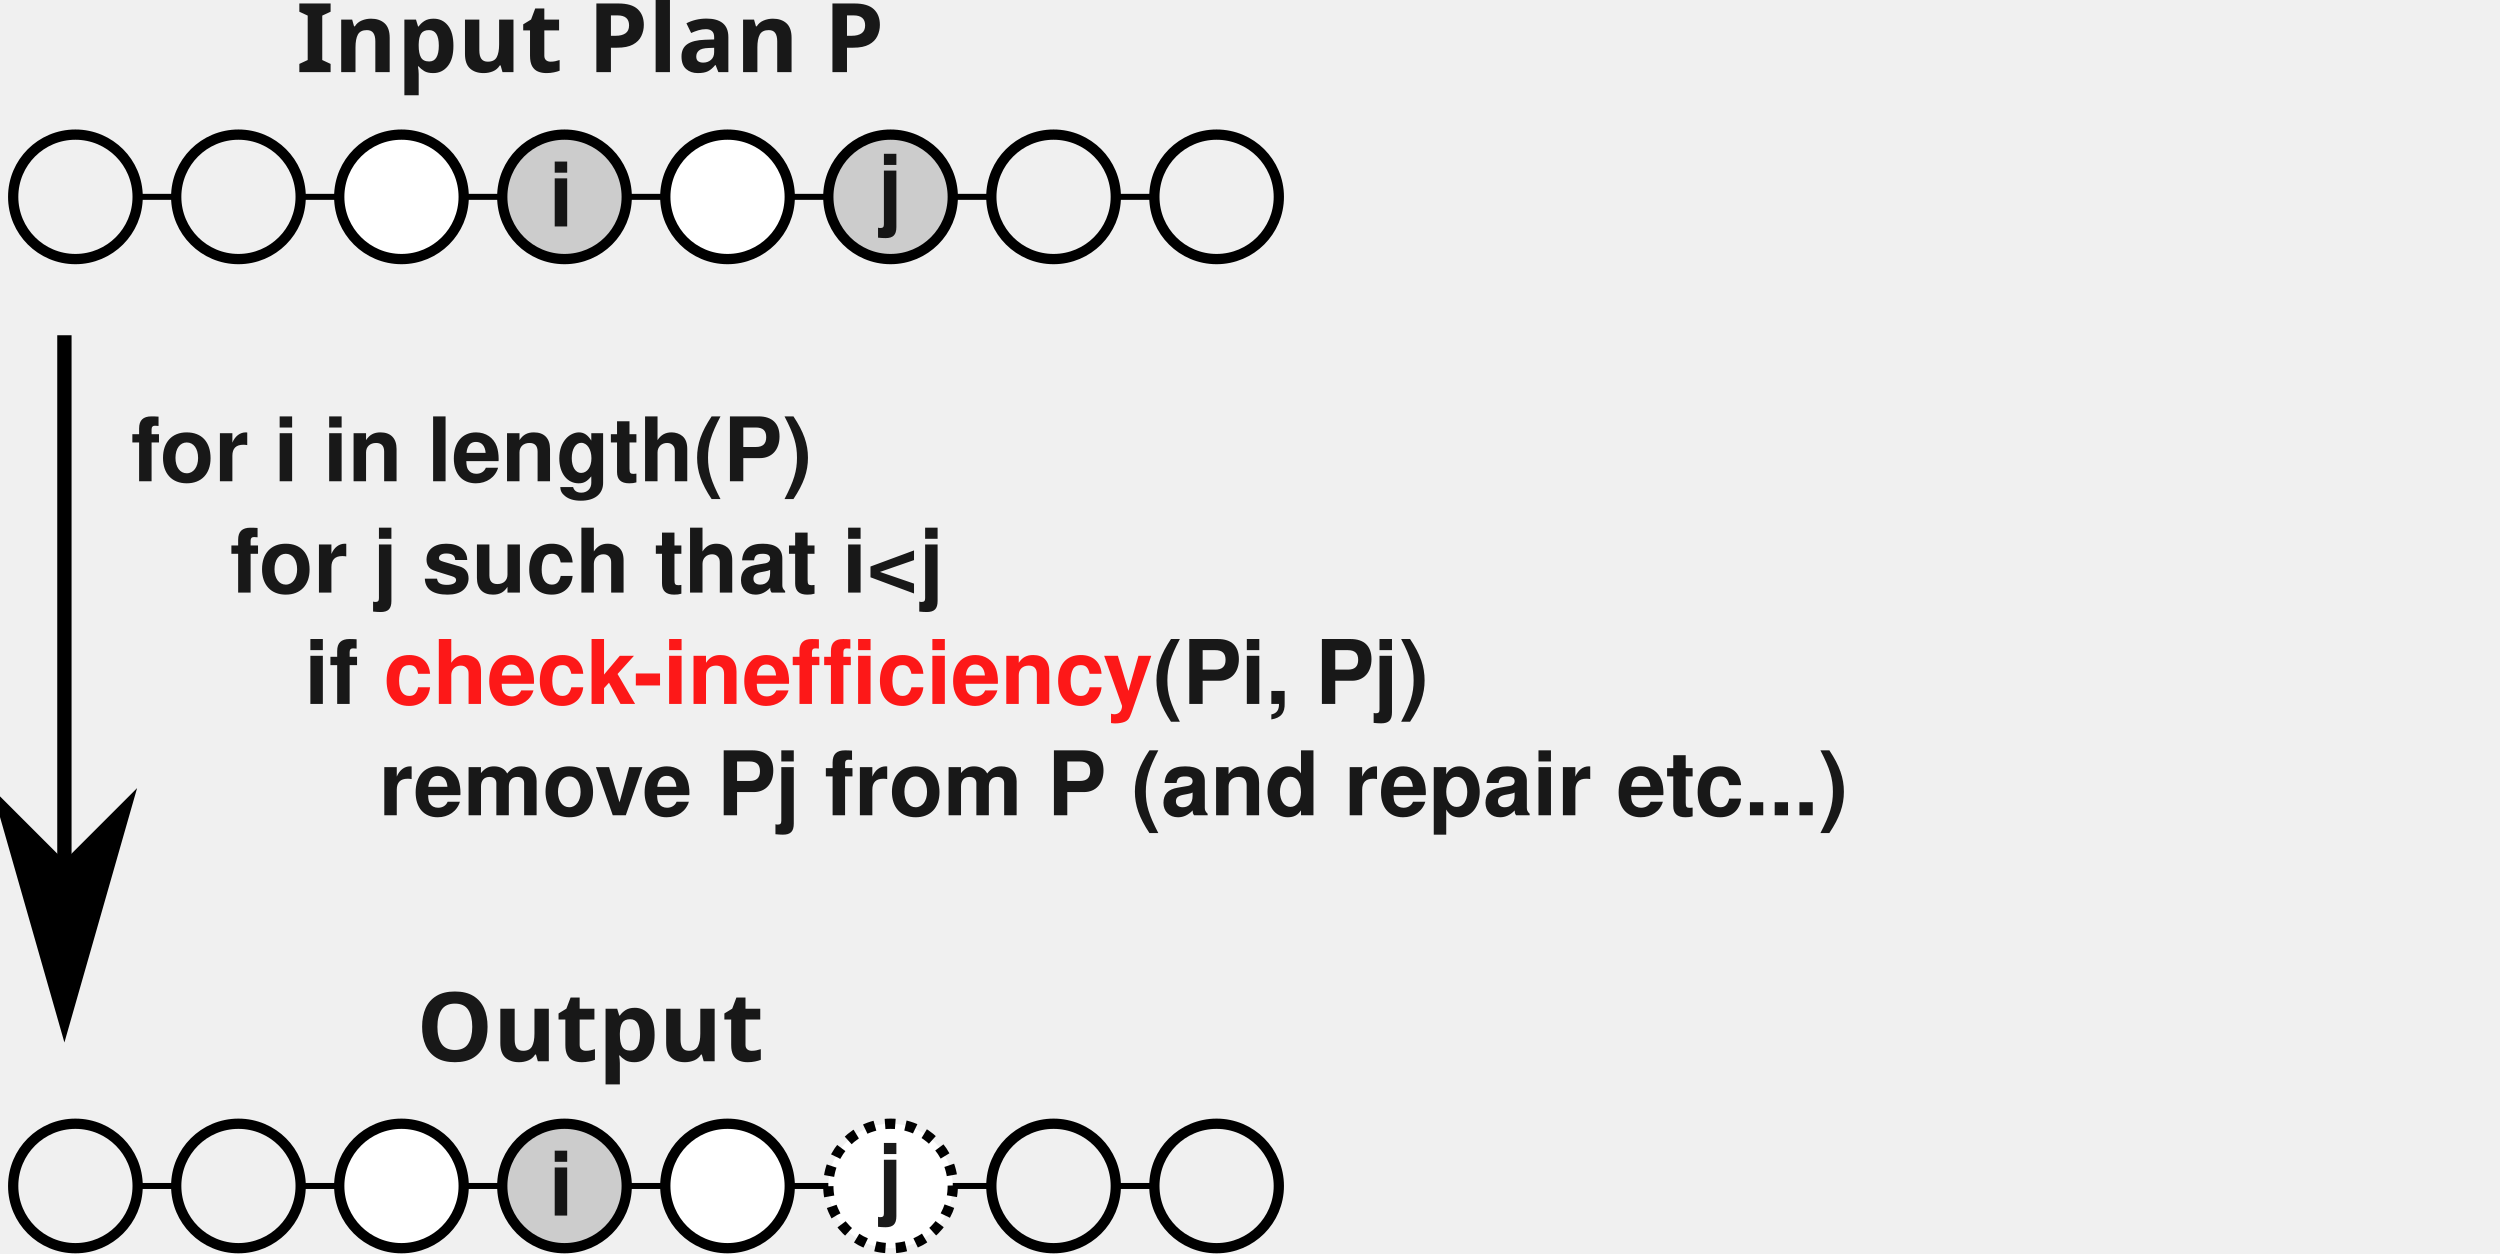
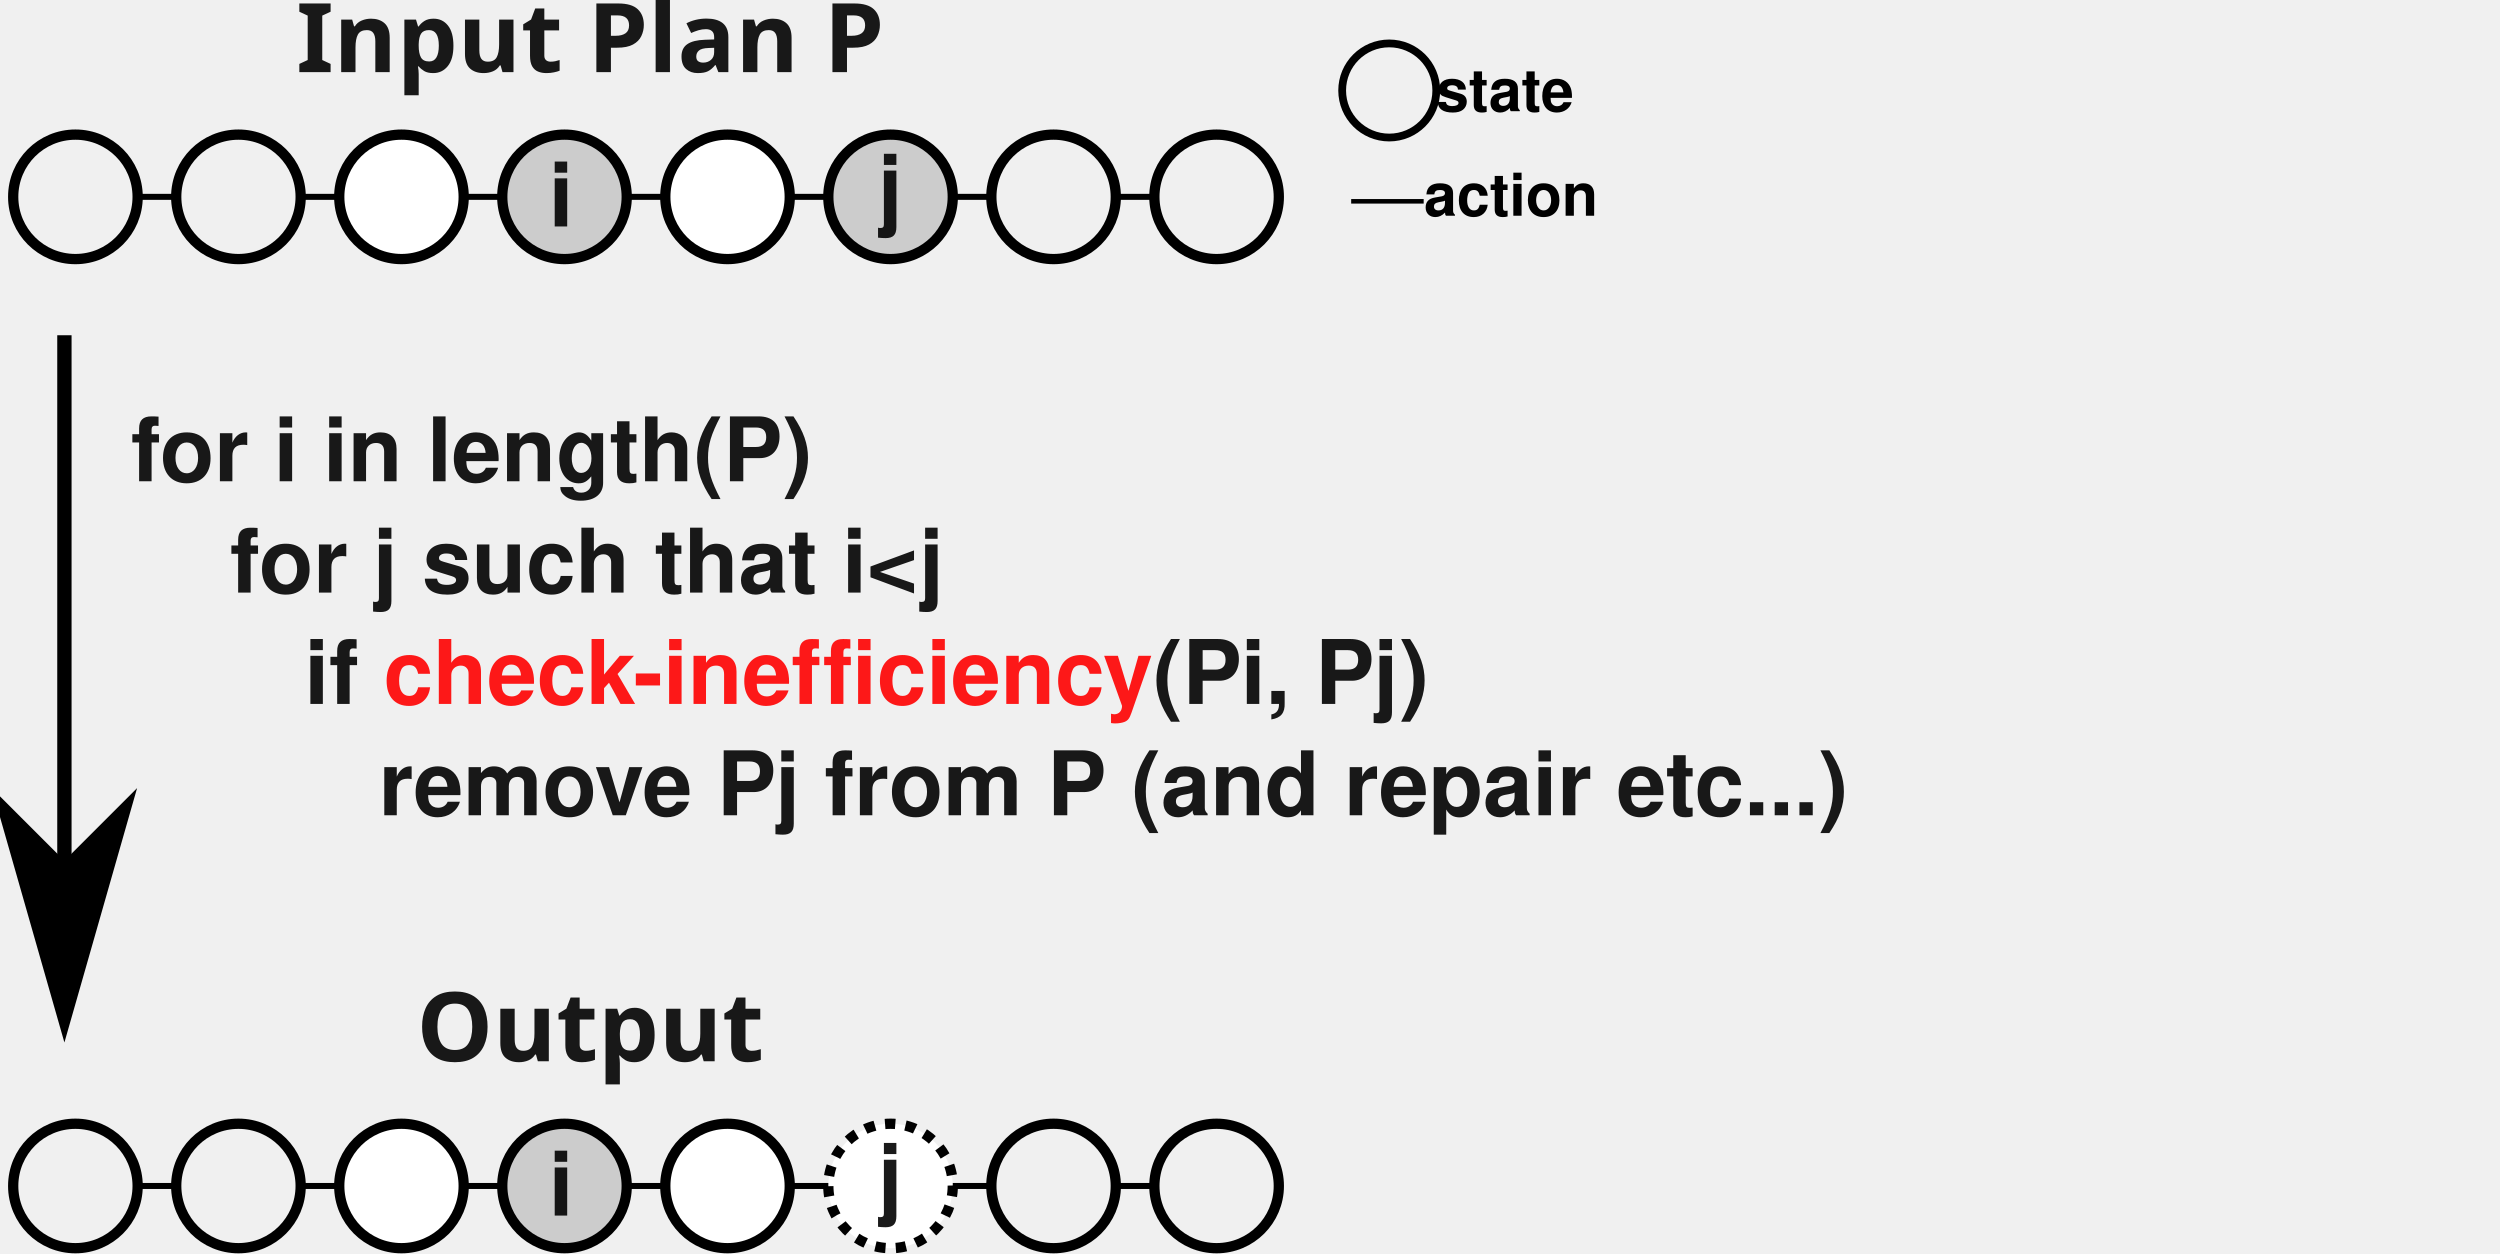
<svg xmlns="http://www.w3.org/2000/svg" width="786.018" height="394.057" id="svg4044" version="1.1">
  <defs id="defs4046">
    <marker orient="auto" refY="0" refX="0" id="Arrow1Mend" style="overflow:visible">
      <path id="path5414" d="M 0,0 5,-5 -12.5,0 5,5 0,0 z" style="fill-rule:evenodd;stroke:#000000;stroke-width:1pt" transform="matrix(-0.4,0,0,-0.4,-4,0)" />
    </marker>
    <marker orient="auto" refY="0" refX="0" id="Arrow1Lend" style="overflow:visible">
      <path id="path5408" d="M 0,0 5,-5 -12.5,0 5,5 0,0 z" style="fill-rule:evenodd;stroke:#000000;stroke-width:1pt" transform="matrix(-0.8,0,0,-0.8,-10,0)" />
    </marker>
  </defs>
  <g id="layer1" transform="translate(-259.8836,-150.9001)">
-     <path style="color:#000000;fill:none;stroke:#000000;stroke-width:1.8;stroke-linecap:butt;stroke-linejoin:miter;stroke-miterlimit:4;stroke-opacity:1;stroke-dasharray:none;stroke-dashoffset:0;marker:none;visibility:visible;display:inline;overflow:visible;enable-background:accumulate" id="path4062" d="m 67.39,125.464 a 10.901,10.901 0 1 1 -21.803,0 10.901,10.901 0 1 1 21.803,0 z" transform="matrix(1.794702,0,0,1.794702,182.2154,-12.3801)" />
-     <path transform="matrix(1.794702,0,0,1.794702,438.4972,-12.3801)" style="color:#000000;fill:#cccccc;stroke:#000000;stroke-width:1.8;stroke-linecap:butt;stroke-linejoin:miter;stroke-miterlimit:4;stroke-opacity:1;stroke-dasharray:none;stroke-dashoffset:0;marker:none;visibility:visible;display:inline;overflow:visible;enable-background:accumulate" id="path4062-2" d="m 67.39,125.464 a 10.901,10.901 0 1 1 -21.803,0 10.901,10.901 0 1 1 21.803,0 z" />
-     <path transform="matrix(1.794702,0,0,1.794702,284.7281,-12.3801)" style="color:#000000;fill:#ffffff;stroke:#000000;stroke-width:1.8;stroke-linecap:butt;stroke-linejoin:miter;stroke-miterlimit:4;stroke-opacity:1;stroke-dasharray:none;stroke-dashoffset:0;marker:none;visibility:visible;display:inline;overflow:visible;enable-background:accumulate" id="path4062-5" d="m 67.39,125.464 a 10.901,10.901 0 1 1 -21.803,0 10.901,10.901 0 1 1 21.803,0 z" />
-     <path transform="matrix(1.794702,0,0,1.794702,233.4718,-12.3801)" style="color:#000000;fill:none;stroke:#000000;stroke-width:1.8;stroke-linecap:butt;stroke-linejoin:miter;stroke-miterlimit:4;stroke-opacity:1;stroke-dasharray:none;stroke-dashoffset:0;marker:none;visibility:visible;display:inline;overflow:visible;enable-background:accumulate" id="path4062-1" d="m 67.39,125.464 a 10.901,10.901 0 1 1 -21.803,0 10.901,10.901 0 1 1 21.803,0 z" />
-     <path transform="matrix(1.794702,0,0,1.794702,335.9845,-12.3801)" style="color:#000000;fill:#cccccc;stroke:#000000;stroke-width:1.8;stroke-linecap:butt;stroke-linejoin:miter;stroke-miterlimit:4;stroke-opacity:1;stroke-dasharray:none;stroke-dashoffset:0;marker:none;visibility:visible;display:inline;overflow:visible;enable-background:accumulate" id="path4062-6" d="m 67.39,125.464 a 10.901,10.901 0 1 1 -21.803,0 10.901,10.901 0 1 1 21.803,0 z" />
-     <path transform="matrix(1.794702,0,0,1.794702,541.0099,-12.3801)" style="color:#000000;fill:none;stroke:#000000;stroke-width:1.8;stroke-linecap:butt;stroke-linejoin:miter;stroke-miterlimit:4;stroke-opacity:1;stroke-dasharray:none;stroke-dashoffset:0;marker:none;visibility:visible;display:inline;overflow:visible;enable-background:accumulate" id="path4062-0" d="m 67.39,125.464 a 10.901,10.901 0 1 1 -21.803,0 10.901,10.901 0 1 1 21.803,0 z" />
-     <path transform="matrix(1.794702,0,0,1.794702,387.2408,-12.3801)" style="color:#000000;fill:#ffffff;stroke:#000000;stroke-width:1.8;stroke-linecap:butt;stroke-linejoin:miter;stroke-miterlimit:4;stroke-opacity:1;stroke-dasharray:none;stroke-dashoffset:0;marker:none;visibility:visible;display:inline;overflow:visible;enable-background:accumulate" id="path4062-4" d="m 67.39,125.464 a 10.901,10.901 0 1 1 -21.803,0 10.901,10.901 0 1 1 21.803,0 z" />
-     <path transform="matrix(1.794702,0,0,1.794702,489.7535,-12.3801)" style="color:#000000;fill:none;stroke:#000000;stroke-width:1.8;stroke-linecap:butt;stroke-linejoin:miter;stroke-miterlimit:4;stroke-opacity:1;stroke-dasharray:none;stroke-dashoffset:0;marker:none;visibility:visible;display:inline;overflow:visible;enable-background:accumulate" id="path4062-21" d="m 67.39,125.464 a 10.901,10.901 0 1 1 -21.803,0 10.901,10.901 0 1 1 21.803,0 z" />
+     <path style="color:#000000;fill:none;stroke:#000000;stroke-width:1.8;stroke-linecap:butt;stroke-linejoin:miter;stroke-miterlimit:4;stroke-opacity:1;stroke-dasharray:none;stroke-dashoffset:0;marker:none;visibility:visible;display:inline;overflow:visible;enable-background:accumulate" id="path4062" d="m 67.39,125.464 c 0,6.021 -4.881,10.901 -10.901,10.901 -6.021,0 -10.901,-4.881 -10.901,-10.901 0,-6.021 4.881,-10.901 10.901,-10.901 6.021,0 10.901,4.881 10.901,10.901 z" transform="matrix(1.794702,0,0,1.794702,182.2154,-12.3801)" />
+     <path transform="matrix(1.794702,0,0,1.794702,438.4972,-12.3801)" style="color:#000000;fill:#cccccc;stroke:#000000;stroke-width:1.8;stroke-linecap:butt;stroke-linejoin:miter;stroke-miterlimit:4;stroke-opacity:1;stroke-dasharray:none;stroke-dashoffset:0;marker:none;visibility:visible;display:inline;overflow:visible;enable-background:accumulate" id="path4062-2" d="m 67.39,125.464 c 0,6.021 -4.881,10.901 -10.901,10.901 -6.021,0 -10.901,-4.881 -10.901,-10.901 0,-6.021 4.881,-10.901 10.901,-10.901 6.021,0 10.901,4.881 10.901,10.901 z" />
+     <path transform="matrix(1.794702,0,0,1.794702,284.7281,-12.3801)" style="color:#000000;fill:#ffffff;stroke:#000000;stroke-width:1.8;stroke-linecap:butt;stroke-linejoin:miter;stroke-miterlimit:4;stroke-opacity:1;stroke-dasharray:none;stroke-dashoffset:0;marker:none;visibility:visible;display:inline;overflow:visible;enable-background:accumulate" id="path4062-5" d="m 67.39,125.464 c 0,6.021 -4.881,10.901 -10.901,10.901 -6.021,0 -10.901,-4.881 -10.901,-10.901 0,-6.021 4.881,-10.901 10.901,-10.901 6.021,0 10.901,4.881 10.901,10.901 z" />
+     <path transform="matrix(1.794702,0,0,1.794702,233.4718,-12.3801)" style="color:#000000;fill:none;stroke:#000000;stroke-width:1.8;stroke-linecap:butt;stroke-linejoin:miter;stroke-miterlimit:4;stroke-opacity:1;stroke-dasharray:none;stroke-dashoffset:0;marker:none;visibility:visible;display:inline;overflow:visible;enable-background:accumulate" id="path4062-1" d="m 67.39,125.464 c 0,6.021 -4.881,10.901 -10.901,10.901 -6.021,0 -10.901,-4.881 -10.901,-10.901 0,-6.021 4.881,-10.901 10.901,-10.901 6.021,0 10.901,4.881 10.901,10.901 z" />
+     <path transform="matrix(1.794702,0,0,1.794702,335.9845,-12.3801)" style="color:#000000;fill:#cccccc;stroke:#000000;stroke-width:1.8;stroke-linecap:butt;stroke-linejoin:miter;stroke-miterlimit:4;stroke-opacity:1;stroke-dasharray:none;stroke-dashoffset:0;marker:none;visibility:visible;display:inline;overflow:visible;enable-background:accumulate" id="path4062-6" d="m 67.39,125.464 c 0,6.021 -4.881,10.901 -10.901,10.901 -6.021,0 -10.901,-4.881 -10.901,-10.901 0,-6.021 4.881,-10.901 10.901,-10.901 6.021,0 10.901,4.881 10.901,10.901 z" />
+     <path transform="matrix(1.794702,0,0,1.794702,541.0099,-12.3801)" style="color:#000000;fill:none;stroke:#000000;stroke-width:1.8;stroke-linecap:butt;stroke-linejoin:miter;stroke-miterlimit:4;stroke-opacity:1;stroke-dasharray:none;stroke-dashoffset:0;marker:none;visibility:visible;display:inline;overflow:visible;enable-background:accumulate" id="path4062-0" d="m 67.39,125.464 c 0,6.021 -4.881,10.901 -10.901,10.901 -6.021,0 -10.901,-4.881 -10.901,-10.901 0,-6.021 4.881,-10.901 10.901,-10.901 6.021,0 10.901,4.881 10.901,10.901 z" />
+     <path transform="matrix(1.794702,0,0,1.794702,387.2408,-12.3801)" style="color:#000000;fill:#ffffff;stroke:#000000;stroke-width:1.8;stroke-linecap:butt;stroke-linejoin:miter;stroke-miterlimit:4;stroke-opacity:1;stroke-dasharray:none;stroke-dashoffset:0;marker:none;visibility:visible;display:inline;overflow:visible;enable-background:accumulate" id="path4062-4" d="m 67.39,125.464 c 0,6.021 -4.881,10.901 -10.901,10.901 -6.021,0 -10.901,-4.881 -10.901,-10.901 0,-6.021 4.881,-10.901 10.901,-10.901 6.021,0 10.901,4.881 10.901,10.901 z" />
+     <path transform="matrix(1.794702,0,0,1.794702,489.7535,-12.3801)" style="color:#000000;fill:none;stroke:#000000;stroke-width:1.8;stroke-linecap:butt;stroke-linejoin:miter;stroke-miterlimit:4;stroke-opacity:1;stroke-dasharray:none;stroke-dashoffset:0;marker:none;visibility:visible;display:inline;overflow:visible;enable-background:accumulate" id="path4062-21" d="m 67.39,125.464 c 0,6.021 -4.881,10.901 -10.901,10.901 -6.021,0 -10.901,-4.881 -10.901,-10.901 0,-6.021 4.881,-10.901 10.901,-10.901 6.021,0 10.901,4.881 10.901,10.901 z" />
    <path style="fill:none;stroke:#000000;stroke-width:1.89px;stroke-linecap:butt;stroke-linejoin:miter;stroke-opacity:1" d="m 303.16,212.791 12.127,0" id="path5213" />
    <path style="fill:none;stroke:#000000;stroke-width:1.89px;stroke-linecap:butt;stroke-linejoin:miter;stroke-opacity:1" d="m 354.417,212.791 12.127,0" id="path5217" />
    <path style="fill:none;stroke:#000000;stroke-width:1.89px;stroke-linecap:butt;stroke-linejoin:miter;stroke-opacity:1" d="m 405.673,212.791 12.127,0" id="path5219" />
    <path style="fill:#ffffff;stroke:#000000;stroke-width:1.89px;stroke-linecap:butt;stroke-linejoin:miter;stroke-opacity:1" d="m 456.929,212.791 12.127,0" id="path5223" />
    <path style="fill:#ffffff;stroke:#000000;stroke-width:1.89px;stroke-linecap:butt;stroke-linejoin:miter;stroke-opacity:1" d="m 508.186,212.791 12.127,0" id="path5225" />
    <path style="fill:none;stroke:#000000;stroke-width:1.89px;stroke-linecap:butt;stroke-linejoin:miter;stroke-opacity:1" d="m 559.442,212.791 12.127,0" id="path5227" />
    <path style="fill:none;stroke:#000000;stroke-width:1.89px;stroke-linecap:butt;stroke-linejoin:miter;stroke-opacity:1" d="m 610.698,212.791 12.127,0" id="path5229" />
    <text xml:space="preserve" style="font-size:30.243px;font-style:normal;font-variant:normal;font-weight:bold;font-stretch:normal;text-indent:0;text-align:center;text-decoration:none;line-height:125%;letter-spacing:normal;word-spacing:normal;text-transform:none;direction:ltr;block-progression:tb;writing-mode:lr-tb;text-anchor:middle;baseline-shift:baseline;opacity:0.898;color:#000000;fill:#000000;fill-opacity:1;fill-rule:evenodd;stroke:none;stroke-width:0.99;marker:none;visibility:visible;display:inline;overflow:visible;enable-background:accumulate;font-family:'M+ 2c';-inkscape-font-specification:'M+ 2c Bold'" x="465.112" y="173.583" id="text4505">
      <tspan id="tspan4507" x="465.112" y="173.583">Input Plan P</tspan>
    </text>
    <text xml:space="preserve" style="font-size:28px;font-style:normal;font-variant:normal;font-weight:bold;font-stretch:normal;text-indent:0;text-align:start;text-decoration:none;line-height:125%;letter-spacing:normal;word-spacing:normal;text-transform:none;direction:ltr;block-progression:tb;writing-mode:lr-tb;text-anchor:start;baseline-shift:baseline;opacity:0.898;color:#000000;fill:#000000;fill-opacity:1;fill-rule:nonzero;stroke:none;stroke-width:5.786;marker:none;visibility:visible;display:inline;overflow:visible;enable-background:accumulate;font-family:Nimbus Sans L;-inkscape-font-specification:Nimbus Sans L Bold" x="301.105" y="302.22" id="text4748">
      <tspan id="tspan4750" x="301.105" y="302.22">for i in length(P)</tspan>
      <tspan x="301.105" y="337.22" id="tspan4752">    for j such that i&lt;j</tspan>
      <tspan x="301.105" y="372.22" id="tspan4754">       if <tspan style="fill:#ff0000" id="tspan6441">check-inefficiency</tspan>(Pi, Pj)</tspan>
      <tspan x="301.105" y="407.22" id="tspan4764">          remove Pj from P (and repair etc...)</tspan>
    </text>
    <text xml:space="preserve" style="font-size:28px;font-style:normal;font-variant:normal;font-weight:bold;font-stretch:normal;text-indent:0;text-align:start;text-decoration:none;line-height:125%;letter-spacing:normal;word-spacing:normal;text-transform:none;direction:ltr;block-progression:tb;writing-mode:lr-tb;text-anchor:start;baseline-shift:baseline;opacity:0.898;color:#000000;fill:#000000;fill-opacity:1;fill-rule:nonzero;stroke:none;stroke-width:5.786;marker:none;visibility:visible;display:inline;overflow:visible;enable-background:accumulate;font-family:Nimbus Sans L;-inkscape-font-specification:Nimbus Sans L Bold" x="432.416" y="222.101" id="text4756">
      <tspan id="tspan4758" x="432.416" y="222.101">i</tspan>
    </text>
    <text xml:space="preserve" style="font-size:28px;font-style:normal;font-variant:normal;font-weight:bold;font-stretch:normal;text-indent:0;text-align:start;text-decoration:none;line-height:125%;letter-spacing:normal;word-spacing:normal;text-transform:none;direction:ltr;block-progression:tb;writing-mode:lr-tb;text-anchor:start;baseline-shift:baseline;opacity:0.898;color:#000000;fill:#000000;fill-opacity:1;fill-rule:nonzero;stroke:none;stroke-width:5.786;marker:none;visibility:visible;display:inline;overflow:visible;enable-background:accumulate;font-family:Nimbus Sans L;-inkscape-font-specification:Nimbus Sans L Bold" x="535.837" y="219.658" id="text4760">
      <tspan id="tspan4762" x="535.837" y="219.658">j</tspan>
    </text>
-     <path style="color:#000000;fill:none;stroke:#000000;stroke-width:1.8;stroke-linecap:butt;stroke-linejoin:miter;stroke-miterlimit:4;stroke-opacity:1;stroke-dasharray:none;stroke-dashoffset:0;marker:none;visibility:visible;display:inline;overflow:visible;enable-background:accumulate" id="path4062-9" d="m 67.39,125.464 a 10.901,10.901 0 1 1 -21.803,0 10.901,10.901 0 1 1 21.803,0 z" transform="matrix(1.794702,0,0,1.794702,182.2154,298.6068)" />
-     <path transform="matrix(1.794702,0,0,1.794702,438.4972,298.6068)" style="color:#000000;fill:#ffffff;stroke:#000000;stroke-width:1.8;stroke-linecap:butt;stroke-linejoin:miter;stroke-miterlimit:4;stroke-opacity:1;stroke-dasharray:1.8, 1.8;stroke-dashoffset:0;marker:none;visibility:visible;display:inline;overflow:visible;enable-background:accumulate" id="path4062-2-7" d="m 67.39,125.464 a 10.901,10.901 0 1 1 -21.803,0 10.901,10.901 0 1 1 21.803,0 z" />
-     <path transform="matrix(1.794702,0,0,1.794702,284.7281,298.6068)" style="color:#000000;fill:#ffffff;stroke:#000000;stroke-width:1.8;stroke-linecap:butt;stroke-linejoin:miter;stroke-miterlimit:4;stroke-opacity:1;stroke-dasharray:none;stroke-dashoffset:0;marker:none;visibility:visible;display:inline;overflow:visible;enable-background:accumulate" id="path4062-5-3" d="m 67.39,125.464 a 10.901,10.901 0 1 1 -21.803,0 10.901,10.901 0 1 1 21.803,0 z" />
-     <path transform="matrix(1.794702,0,0,1.794702,233.4718,298.6068)" style="color:#000000;fill:none;stroke:#000000;stroke-width:1.8;stroke-linecap:butt;stroke-linejoin:miter;stroke-miterlimit:4;stroke-opacity:1;stroke-dasharray:none;stroke-dashoffset:0;marker:none;visibility:visible;display:inline;overflow:visible;enable-background:accumulate" id="path4062-1-7" d="m 67.39,125.464 a 10.901,10.901 0 1 1 -21.803,0 10.901,10.901 0 1 1 21.803,0 z" />
-     <path transform="matrix(1.794702,0,0,1.794702,335.9845,298.6068)" style="color:#000000;fill:#cccccc;stroke:#000000;stroke-width:1.8;stroke-linecap:butt;stroke-linejoin:miter;stroke-miterlimit:4;stroke-opacity:1;stroke-dasharray:none;stroke-dashoffset:0;marker:none;visibility:visible;display:inline;overflow:visible;enable-background:accumulate" id="path4062-6-0" d="m 67.39,125.464 a 10.901,10.901 0 1 1 -21.803,0 10.901,10.901 0 1 1 21.803,0 z" />
-     <path transform="matrix(1.794702,0,0,1.794702,541.0099,298.6068)" style="color:#000000;fill:none;stroke:#000000;stroke-width:1.8;stroke-linecap:butt;stroke-linejoin:miter;stroke-miterlimit:4;stroke-opacity:1;stroke-dasharray:none;stroke-dashoffset:0;marker:none;visibility:visible;display:inline;overflow:visible;enable-background:accumulate" id="path4062-0-6" d="m 67.39,125.464 a 10.901,10.901 0 1 1 -21.803,0 10.901,10.901 0 1 1 21.803,0 z" />
-     <path transform="matrix(1.794702,0,0,1.794702,387.2408,298.6068)" style="color:#000000;fill:#ffffff;stroke:#000000;stroke-width:1.8;stroke-linecap:butt;stroke-linejoin:miter;stroke-miterlimit:4;stroke-opacity:1;stroke-dasharray:none;stroke-dashoffset:0;marker:none;visibility:visible;display:inline;overflow:visible;enable-background:accumulate" id="path4062-4-5" d="m 67.39,125.464 a 10.901,10.901 0 1 1 -21.803,0 10.901,10.901 0 1 1 21.803,0 z" />
-     <path transform="matrix(1.794702,0,0,1.794702,489.7535,298.6068)" style="color:#000000;fill:none;stroke:#000000;stroke-width:1.8;stroke-linecap:butt;stroke-linejoin:miter;stroke-miterlimit:4;stroke-opacity:1;stroke-dasharray:none;stroke-dashoffset:0;marker:none;visibility:visible;display:inline;overflow:visible;enable-background:accumulate" id="path4062-21-4" d="m 67.39,125.464 a 10.901,10.901 0 1 1 -21.803,0 10.901,10.901 0 1 1 21.803,0 z" />
+     <path style="color:#000000;fill:none;stroke:#000000;stroke-width:1.8;stroke-linecap:butt;stroke-linejoin:miter;stroke-miterlimit:4;stroke-opacity:1;stroke-dasharray:none;stroke-dashoffset:0;marker:none;visibility:visible;display:inline;overflow:visible;enable-background:accumulate" id="path4062-9" d="m 67.39,125.464 c 0,6.021 -4.881,10.901 -10.901,10.901 -6.021,0 -10.901,-4.881 -10.901,-10.901 0,-6.021 4.881,-10.901 10.901,-10.901 6.021,0 10.901,4.881 10.901,10.901 z" transform="matrix(1.794702,0,0,1.794702,182.2154,298.6068)" />
+     <path transform="matrix(1.794702,0,0,1.794702,438.4972,298.6068)" style="color:#000000;fill:#ffffff;stroke:#000000;stroke-width:1.8;stroke-linecap:butt;stroke-linejoin:miter;stroke-miterlimit:4;stroke-opacity:1;stroke-dasharray:1.8, 1.8;stroke-dashoffset:0;marker:none;visibility:visible;display:inline;overflow:visible;enable-background:accumulate" id="path4062-2-7" d="m 67.39,125.464 c 0,6.021 -4.881,10.901 -10.901,10.901 -6.021,0 -10.901,-4.881 -10.901,-10.901 0,-6.021 4.881,-10.901 10.901,-10.901 6.021,0 10.901,4.881 10.901,10.901 z" />
+     <path transform="matrix(1.794702,0,0,1.794702,284.7281,298.6068)" style="color:#000000;fill:#ffffff;stroke:#000000;stroke-width:1.8;stroke-linecap:butt;stroke-linejoin:miter;stroke-miterlimit:4;stroke-opacity:1;stroke-dasharray:none;stroke-dashoffset:0;marker:none;visibility:visible;display:inline;overflow:visible;enable-background:accumulate" id="path4062-5-3" d="m 67.39,125.464 c 0,6.021 -4.881,10.901 -10.901,10.901 -6.021,0 -10.901,-4.881 -10.901,-10.901 0,-6.021 4.881,-10.901 10.901,-10.901 6.021,0 10.901,4.881 10.901,10.901 z" />
+     <path transform="matrix(1.794702,0,0,1.794702,233.4718,298.6068)" style="color:#000000;fill:none;stroke:#000000;stroke-width:1.8;stroke-linecap:butt;stroke-linejoin:miter;stroke-miterlimit:4;stroke-opacity:1;stroke-dasharray:none;stroke-dashoffset:0;marker:none;visibility:visible;display:inline;overflow:visible;enable-background:accumulate" id="path4062-1-7" d="m 67.39,125.464 c 0,6.021 -4.881,10.901 -10.901,10.901 -6.021,0 -10.901,-4.881 -10.901,-10.901 0,-6.021 4.881,-10.901 10.901,-10.901 6.021,0 10.901,4.881 10.901,10.901 z" />
+     <path transform="matrix(1.794702,0,0,1.794702,335.9845,298.6068)" style="color:#000000;fill:#cccccc;stroke:#000000;stroke-width:1.8;stroke-linecap:butt;stroke-linejoin:miter;stroke-miterlimit:4;stroke-opacity:1;stroke-dasharray:none;stroke-dashoffset:0;marker:none;visibility:visible;display:inline;overflow:visible;enable-background:accumulate" id="path4062-6-0" d="m 67.39,125.464 c 0,6.021 -4.881,10.901 -10.901,10.901 -6.021,0 -10.901,-4.881 -10.901,-10.901 0,-6.021 4.881,-10.901 10.901,-10.901 6.021,0 10.901,4.881 10.901,10.901 z" />
+     <path transform="matrix(1.794702,0,0,1.794702,541.0099,298.6068)" style="color:#000000;fill:none;stroke:#000000;stroke-width:1.8;stroke-linecap:butt;stroke-linejoin:miter;stroke-miterlimit:4;stroke-opacity:1;stroke-dasharray:none;stroke-dashoffset:0;marker:none;visibility:visible;display:inline;overflow:visible;enable-background:accumulate" id="path4062-0-6" d="m 67.39,125.464 c 0,6.021 -4.881,10.901 -10.901,10.901 -6.021,0 -10.901,-4.881 -10.901,-10.901 0,-6.021 4.881,-10.901 10.901,-10.901 6.021,0 10.901,4.881 10.901,10.901 z" />
+     <path transform="matrix(1.794702,0,0,1.794702,387.2408,298.6068)" style="color:#000000;fill:#ffffff;stroke:#000000;stroke-width:1.8;stroke-linecap:butt;stroke-linejoin:miter;stroke-miterlimit:4;stroke-opacity:1;stroke-dasharray:none;stroke-dashoffset:0;marker:none;visibility:visible;display:inline;overflow:visible;enable-background:accumulate" id="path4062-4-5" d="m 67.39,125.464 c 0,6.021 -4.881,10.901 -10.901,10.901 -6.021,0 -10.901,-4.881 -10.901,-10.901 0,-6.021 4.881,-10.901 10.901,-10.901 6.021,0 10.901,4.881 10.901,10.901 z" />
+     <path transform="matrix(1.794702,0,0,1.794702,489.7535,298.6068)" style="color:#000000;fill:none;stroke:#000000;stroke-width:1.8;stroke-linecap:butt;stroke-linejoin:miter;stroke-miterlimit:4;stroke-opacity:1;stroke-dasharray:none;stroke-dashoffset:0;marker:none;visibility:visible;display:inline;overflow:visible;enable-background:accumulate" id="path4062-21-4" d="m 67.39,125.464 c 0,6.021 -4.881,10.901 -10.901,10.901 -6.021,0 -10.901,-4.881 -10.901,-10.901 0,-6.021 4.881,-10.901 10.901,-10.901 6.021,0 10.901,4.881 10.901,10.901 z" />
    <path style="fill:none;stroke:#000000;stroke-width:1.89px;stroke-linecap:butt;stroke-linejoin:miter;stroke-opacity:1" d="m 303.16,523.777 12.127,0" id="path5213-7" />
    <path style="fill:none;stroke:#000000;stroke-width:1.89px;stroke-linecap:butt;stroke-linejoin:miter;stroke-opacity:1" d="m 354.417,523.777 12.127,0" id="path5217-9" />
    <path style="fill:none;stroke:#000000;stroke-width:1.89px;stroke-linecap:butt;stroke-linejoin:miter;stroke-opacity:1" d="m 405.673,523.777 12.127,0" id="path5219-0" />
    <path style="fill:#ffffff;stroke:#000000;stroke-width:1.89px;stroke-linecap:butt;stroke-linejoin:miter;stroke-opacity:1" d="m 456.929,523.777 12.127,0" id="path5223-1" />
    <path style="fill:#ffffff;stroke:#000000;stroke-width:1.89px;stroke-linecap:butt;stroke-linejoin:miter;stroke-opacity:1" d="m 508.186,523.777 12.127,0" id="path5225-7" />
    <path style="fill:none;stroke:#000000;stroke-width:1.89px;stroke-linecap:butt;stroke-linejoin:miter;stroke-opacity:1" d="m 559.442,523.777 12.127,0" id="path5227-1" />
    <path style="fill:none;stroke:#000000;stroke-width:1.89px;stroke-linecap:butt;stroke-linejoin:miter;stroke-opacity:1" d="m 610.698,523.777 12.127,0" id="path5229-7" />
    <text xml:space="preserve" style="font-size:30.243px;font-style:normal;font-variant:normal;font-weight:bold;font-stretch:normal;text-indent:0;text-align:center;text-decoration:none;line-height:125%;letter-spacing:normal;word-spacing:normal;text-transform:none;direction:ltr;block-progression:tb;writing-mode:lr-tb;text-anchor:middle;baseline-shift:baseline;opacity:0.898;color:#000000;fill:#000000;fill-opacity:1;fill-rule:evenodd;stroke:none;stroke-width:0.99;marker:none;visibility:visible;display:inline;overflow:visible;enable-background:accumulate;font-family:'M+ 2c';-inkscape-font-specification:'M+ 2c Bold'" x="465.112" y="484.57" id="text4505-7">
      <tspan id="tspan4507-9" x="465.112" y="484.57">Output</tspan>
    </text>
    <text xml:space="preserve" style="font-size:28px;font-style:normal;font-variant:normal;font-weight:bold;font-stretch:normal;text-indent:0;text-align:start;text-decoration:none;line-height:125%;letter-spacing:normal;word-spacing:normal;text-transform:none;direction:ltr;block-progression:tb;writing-mode:lr-tb;text-anchor:start;baseline-shift:baseline;opacity:0.898;color:#000000;fill:#000000;fill-opacity:1;fill-rule:nonzero;stroke:none;stroke-width:5.786;marker:none;visibility:visible;display:inline;overflow:visible;enable-background:accumulate;font-family:Nimbus Sans L;-inkscape-font-specification:Nimbus Sans L Bold" x="432.416" y="533.088" id="text4756-6">
      <tspan id="tspan4758-7" x="432.416" y="533.088">i</tspan>
    </text>
    <text xml:space="preserve" style="font-size:28px;font-style:normal;font-variant:normal;font-weight:bold;font-stretch:normal;text-indent:0;text-align:start;text-decoration:none;line-height:125%;letter-spacing:normal;word-spacing:normal;text-transform:none;direction:ltr;block-progression:tb;writing-mode:lr-tb;text-anchor:start;baseline-shift:baseline;opacity:0.898;color:#000000;fill:#000000;fill-opacity:1;fill-rule:nonzero;stroke:none;stroke-width:5.786;marker:none;visibility:visible;display:inline;overflow:visible;enable-background:accumulate;font-family:Nimbus Sans L;-inkscape-font-specification:Nimbus Sans L Bold" x="535.837" y="530.645" id="text4760-5">
      <tspan id="tspan4762-6" x="535.837" y="530.645">j</tspan>
    </text>
    <path style="fill:none;stroke:#000000;stroke-width:4.5;stroke-linecap:butt;stroke-linejoin:miter;stroke-miterlimit:4;stroke-opacity:1;stroke-dasharray:none;marker-end:url(#Arrow1Lend)" d="m 280.134,256.304 0,213.627" id="path4891" transform="translate(0,-4.8242187e-4)" />
+     <path style="color:#000000;fill:none;stroke:#000000;stroke-width:1.8;stroke-linecap:butt;stroke-linejoin:miter;stroke-miterlimit:4;stroke-opacity:1;stroke-dasharray:none;stroke-dashoffset:0;marker:none;visibility:visible;display:inline;overflow:visible;enable-background:accumulate" id="path4062-63-1" d="m 67.39,125.464 a 10.901,10.901 0 1 1 -21.803,0 10.901,10.901 0 1 1 21.803,0 z" transform="matrix(1.357187,0,0,1.357187,619.9995,9.069857)" />
+     <text xml:space="preserve" style="font-size:18.582px;font-style:normal;font-variant:normal;font-weight:bold;font-stretch:normal;text-indent:0;text-align:center;text-decoration:none;line-height:125%;letter-spacing:normal;word-spacing:normal;text-transform:none;direction:ltr;block-progression:tb;writing-mode:lr-tb;text-anchor:middle;baseline-shift:baseline;color:#000000;fill:#000000;fill-opacity:1;fill-rule:evenodd;stroke:none;stroke-width:0.2;marker:none;visibility:visible;display:inline;overflow:visible;enable-background:accumulate;font-family:Nimbus Sans L;-inkscape-font-specification:Nimbus Sans L Bold" x="745.963" y="185.864" id="text3142">
+       <tspan id="tspan3144" x="745.963" y="185.864">state</tspan>
+     </text>
+     <path style="fill:none;stroke:#000000;stroke-width:1.429px;stroke-linecap:butt;stroke-linejoin:miter;stroke-opacity:1" d="m 684.702,214.196 22.794,0" id="path5197-1" />
+     <text xml:space="preserve" style="font-size:18.582px;font-style:normal;font-variant:normal;font-weight:bold;font-stretch:normal;text-indent:0;text-align:center;text-decoration:none;line-height:125%;letter-spacing:normal;word-spacing:normal;text-transform:none;direction:ltr;block-progression:tb;writing-mode:lr-tb;text-anchor:middle;baseline-shift:baseline;color:#000000;fill:#000000;fill-opacity:1;fill-rule:evenodd;stroke:none;stroke-width:0.2;marker:none;visibility:visible;display:inline;overflow:visible;enable-background:accumulate;font-family:Nimbus Sans L;-inkscape-font-specification:Nimbus Sans L Bold" x="747.868" y="218.729" id="text3164">
+       <tspan id="tspan3166" x="747.868" y="218.729">action</tspan>
+     </text>
  </g>
</svg>
